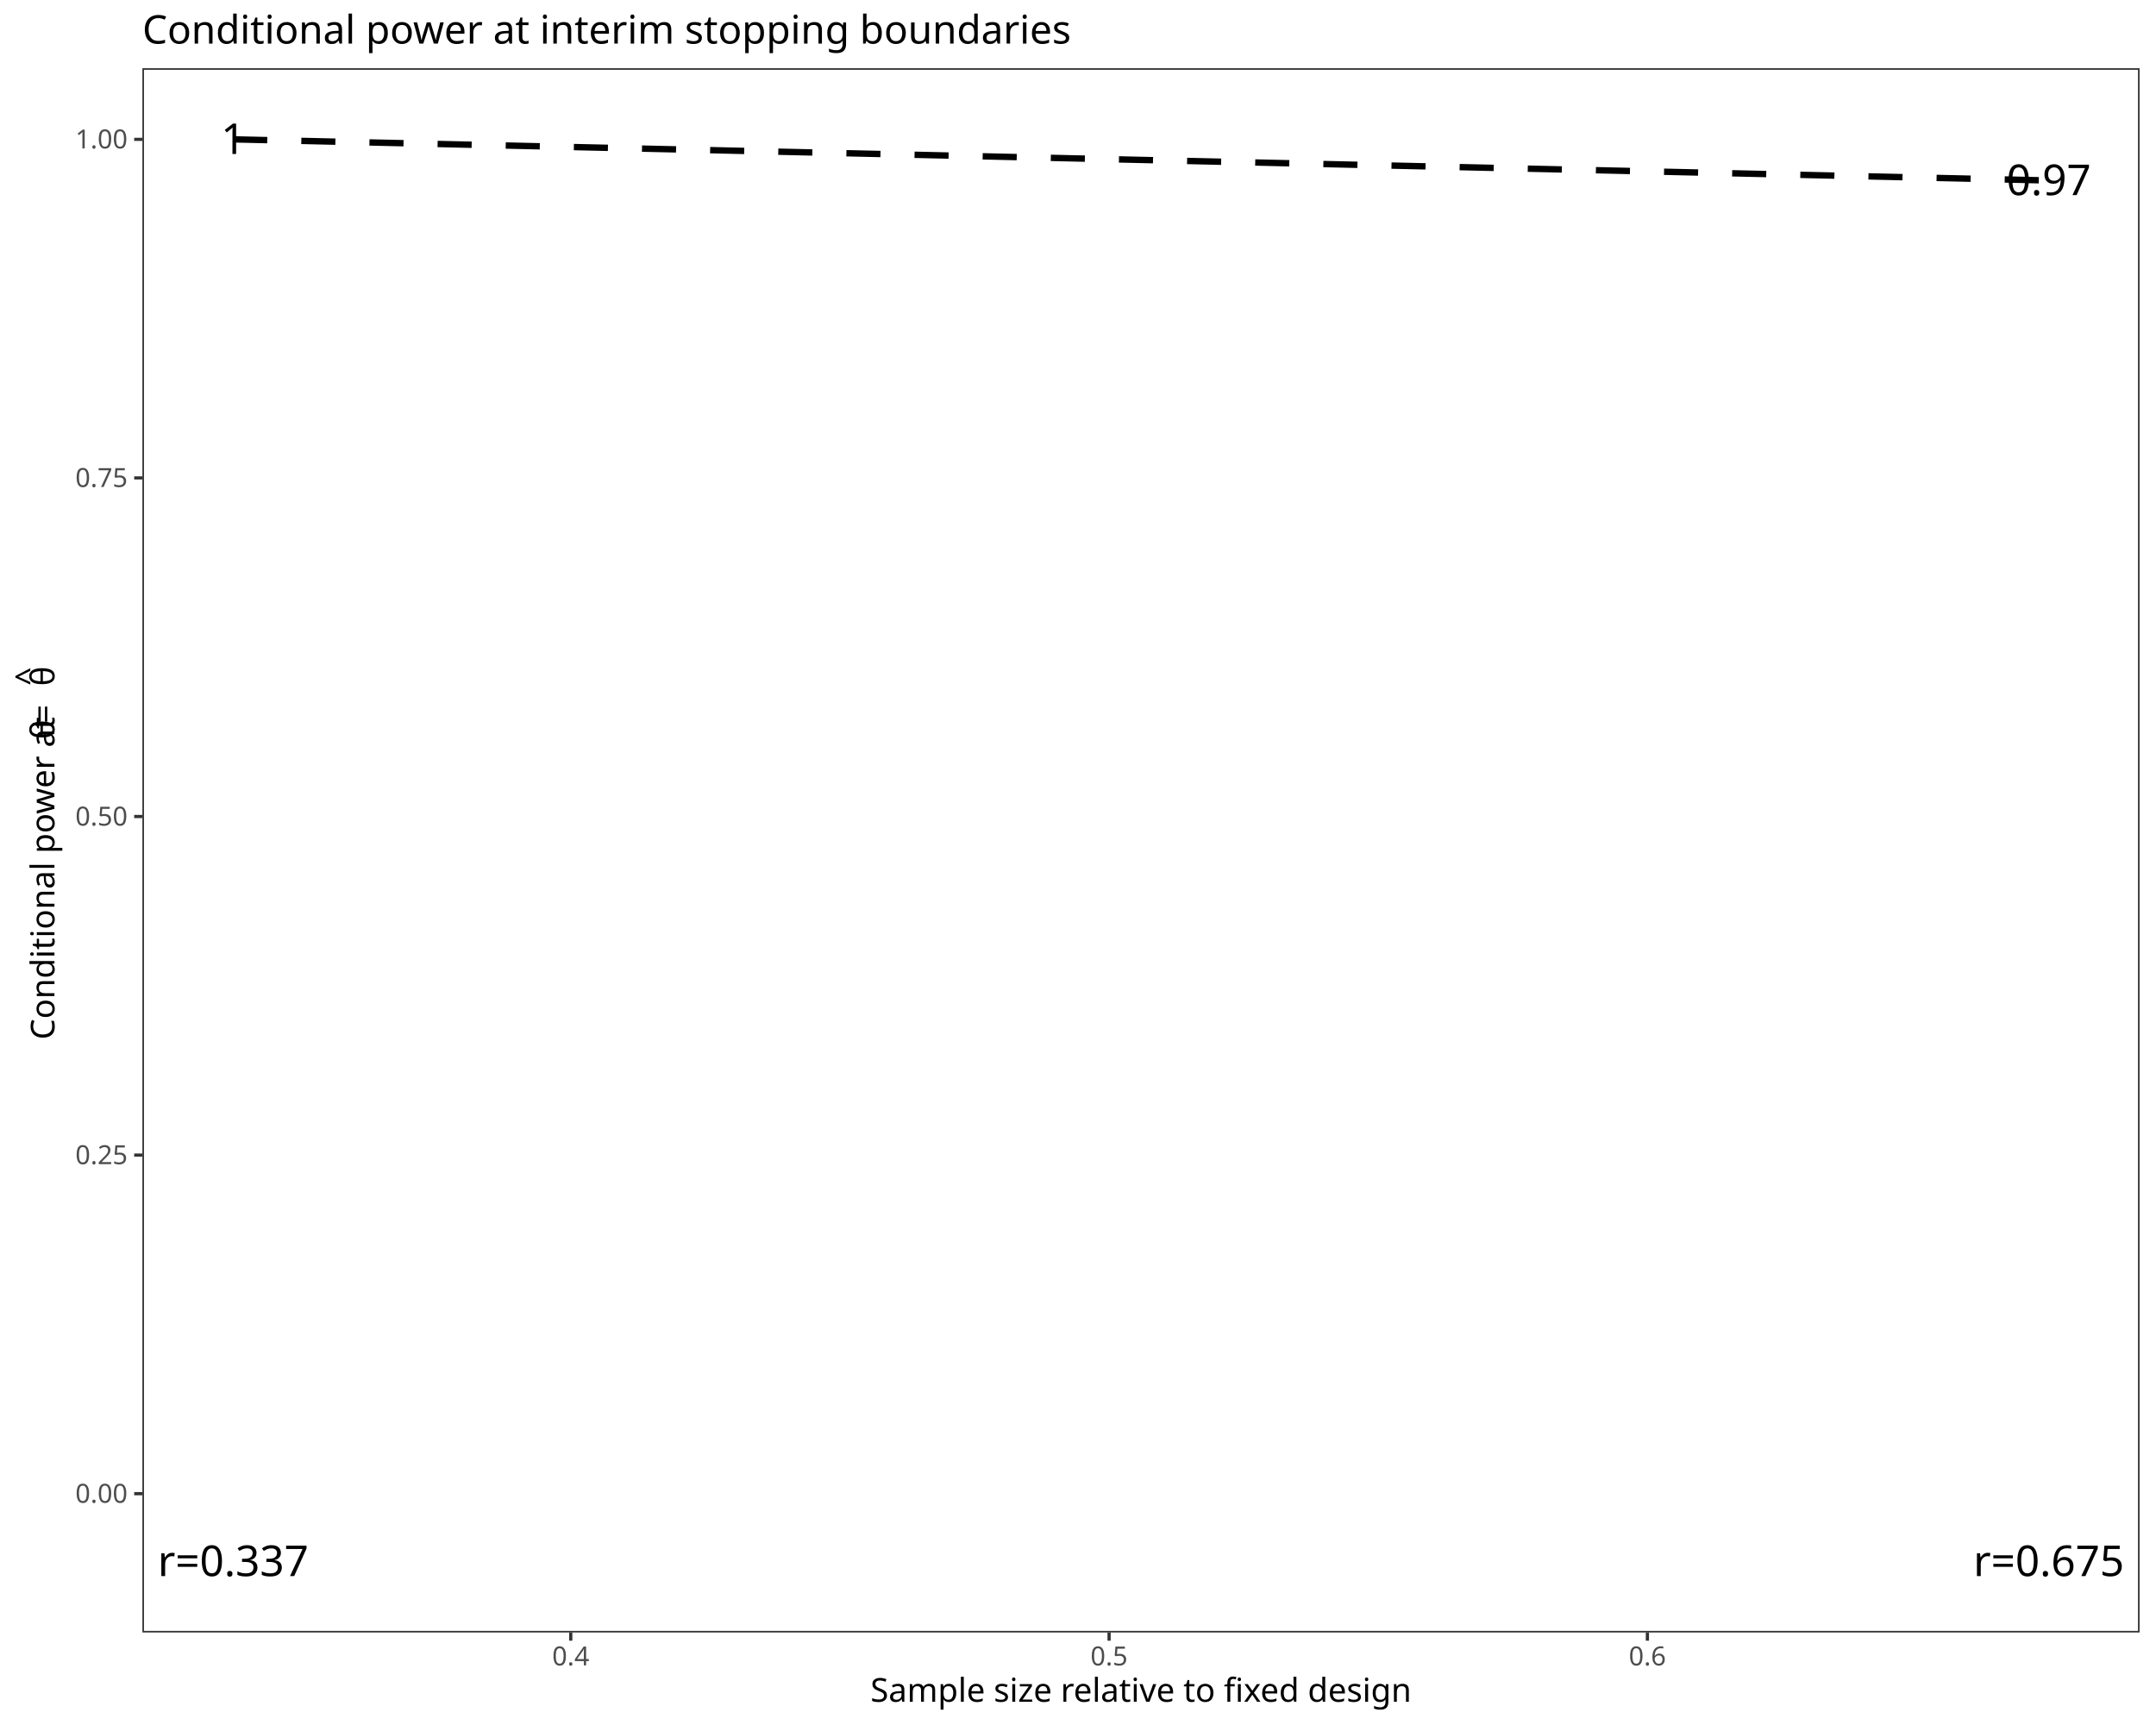
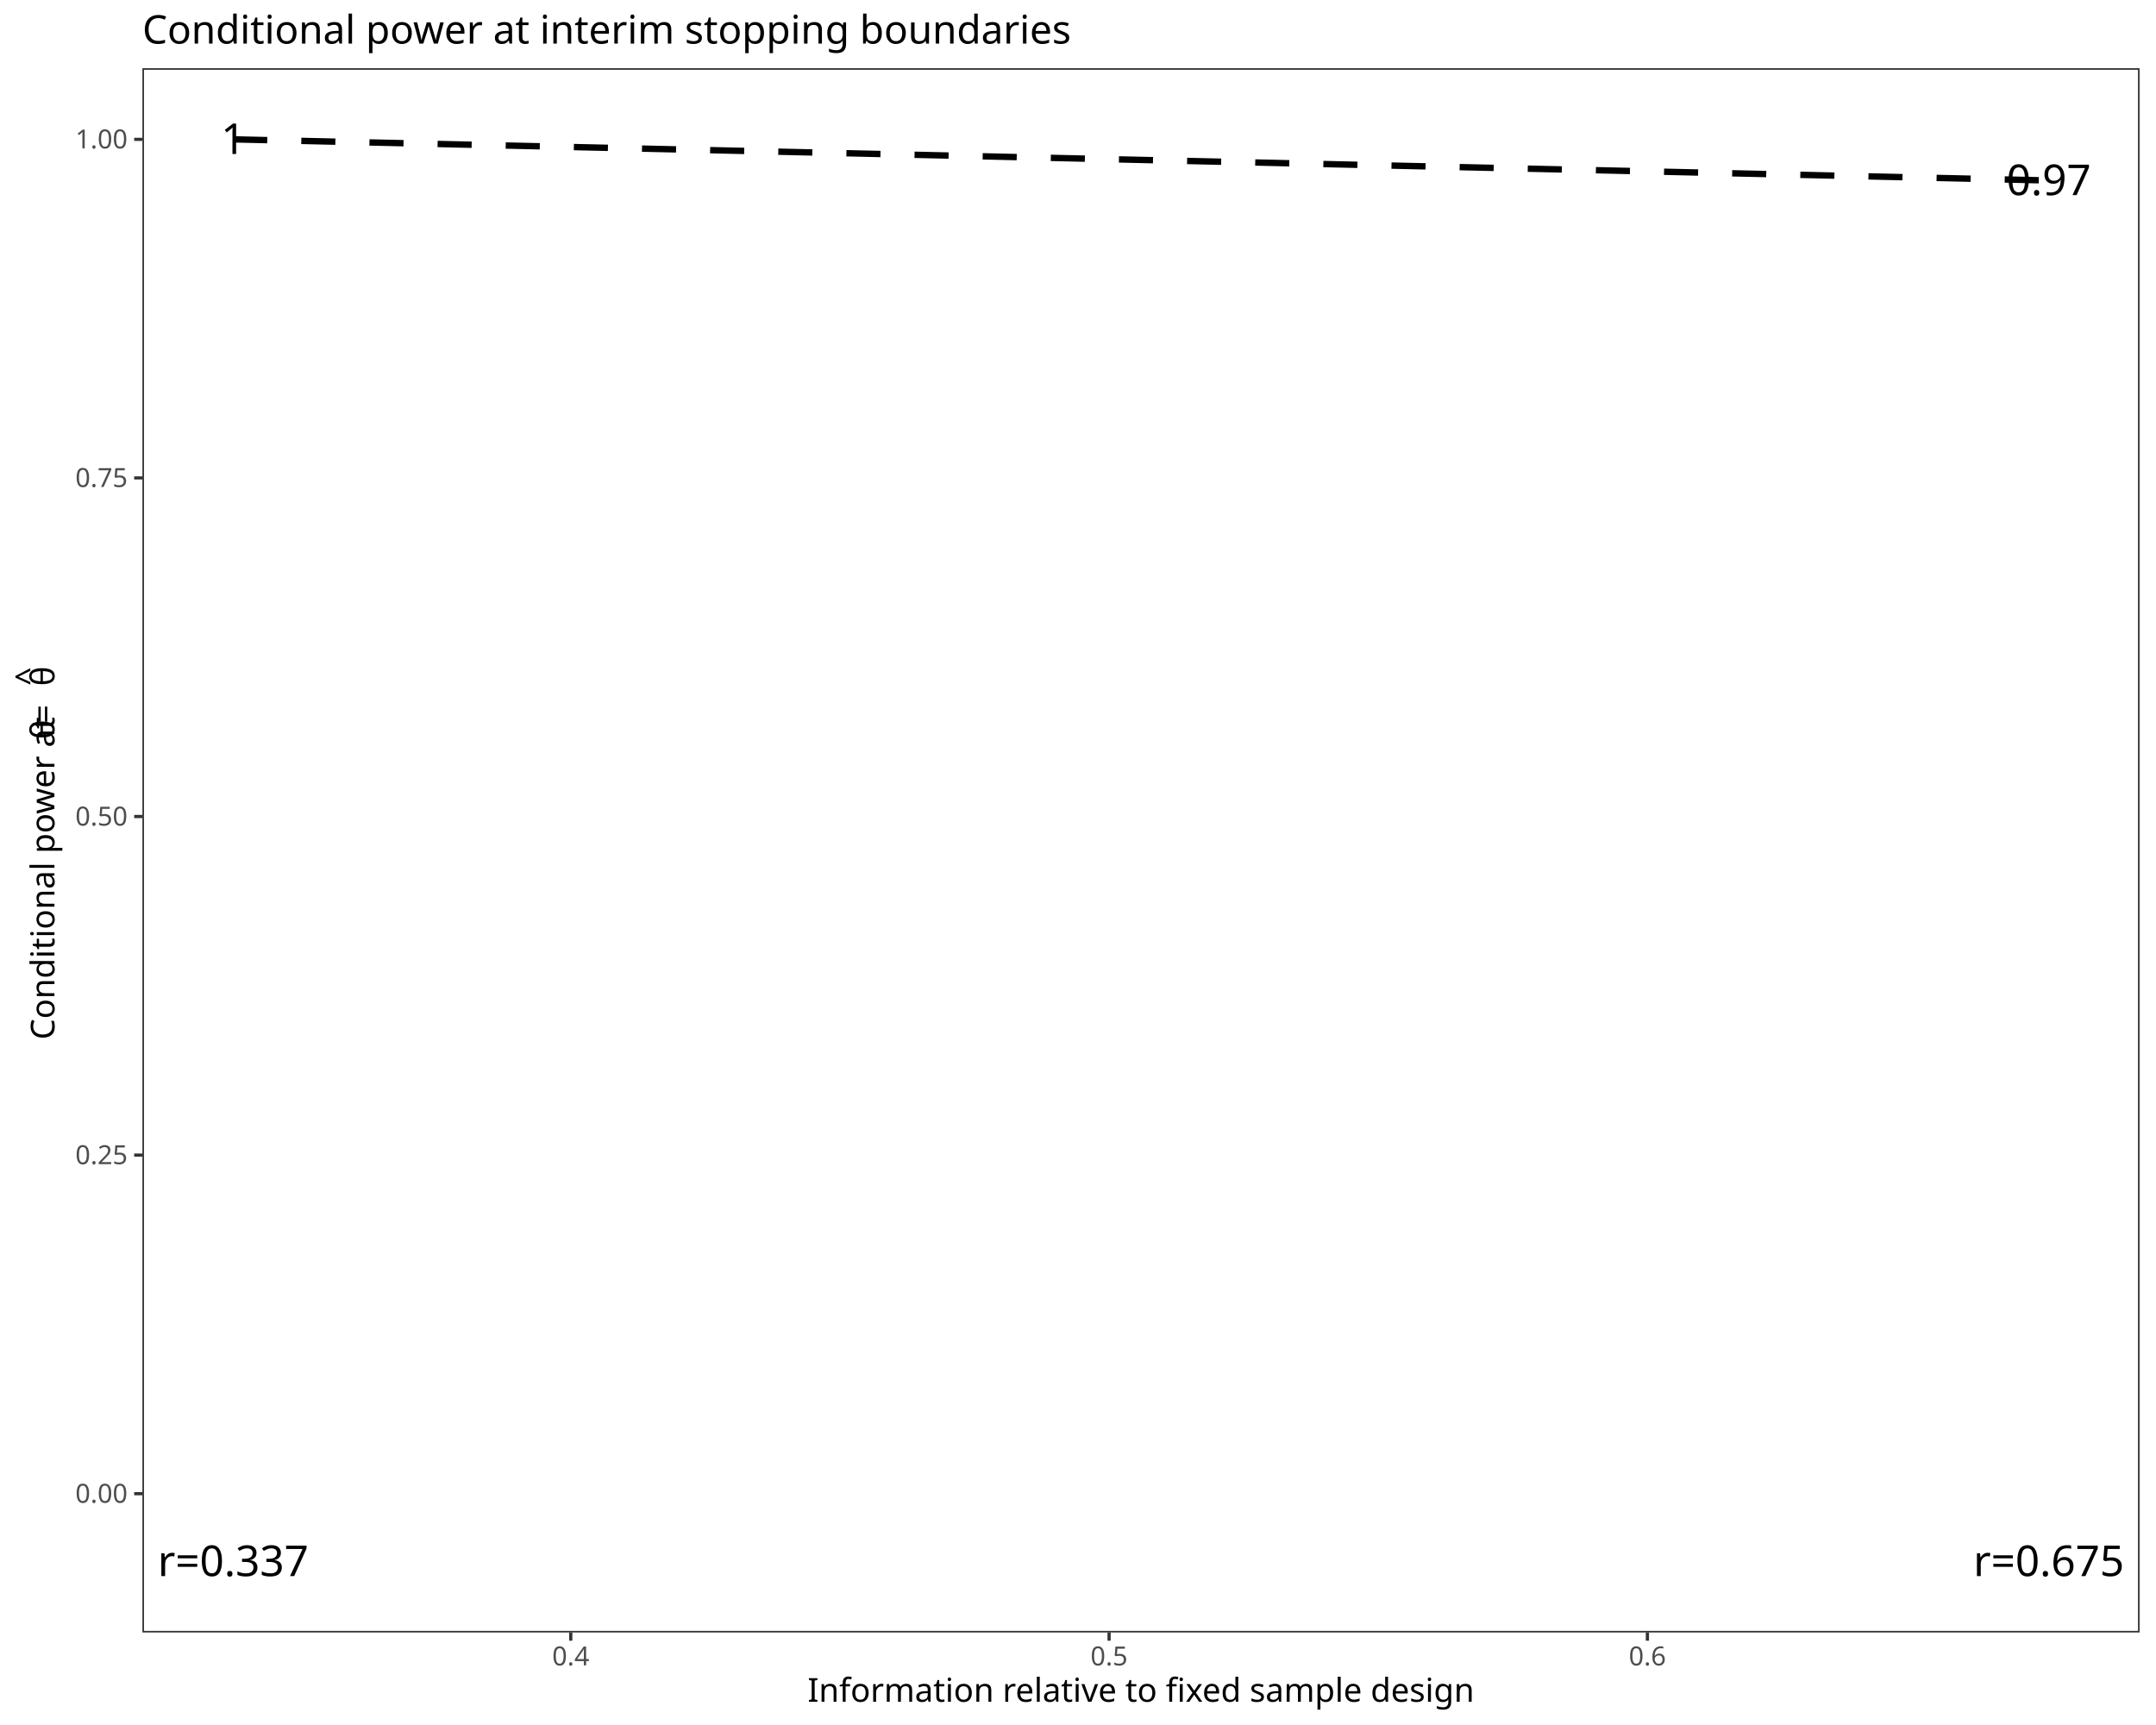
<svg xmlns="http://www.w3.org/2000/svg" class="svglite" data-engine-version="2.0" width="720.00pt" height="576.00pt" viewBox="0 0 720.00 576.00">
  <defs>
    <style type="text/css">
    .svglite line, .svglite polyline, .svglite polygon, .svglite path, .svglite rect, .svglite circle {
      fill: none;
      stroke: #000000;
      stroke-linecap: round;
      stroke-linejoin: round;
      stroke-miterlimit: 10.00;
    }
  </style>
  </defs>
  <rect width="100%" height="100%" style="stroke: none; fill: #FFFFFF;" />
  <defs>
    <clipPath id="cpMC4wMHw3MjAuMDB8MC4wMHw1NzYuMDA=">
      <rect x="0.00" y="0.00" width="720.00" height="576.00" />
    </clipPath>
  </defs>
  <g clip-path="url(#cpMC4wMHw3MjAuMDB8MC4wMHw1NzYuMDA=)">
    <rect x="0.00" y="0.00" width="720.00" height="576.00" style="stroke-width: 1.07; stroke: #FFFFFF; fill: #FFFFFF;" />
  </g>
  <defs>
    <clipPath id="cpNDcuNTV8NzE0LjUyfDIyLjc4fDU0NS4xMQ==">
      <rect x="47.55" y="22.78" width="666.97" height="522.33" />
    </clipPath>
  </defs>
  <g clip-path="url(#cpNDcuNTV8NzE0LjUyfDIyLjc4fDU0NS4xMQ==)">
    <rect x="47.55" y="22.78" width="666.97" height="522.33" style="stroke-width: 1.07; stroke: none; fill: #FFFFFF;" />
    <polyline points="77.87,46.53 684.20,60.26 " style="stroke-width: 2.13; stroke-dasharray: 11.38,11.38; stroke-linecap: butt;" />
    <text x="77.87" y="51.42" text-anchor="middle" style="font-size: 14.23px; font-family: sans;" textLength="7.91px" lengthAdjust="spacingAndGlyphs">1</text>
    <text x="684.20" y="65.15" text-anchor="middle" style="font-size: 14.23px; font-family: sans;" textLength="27.69px" lengthAdjust="spacingAndGlyphs">0.97</text>
    <text x="77.87" y="526.27" text-anchor="middle" style="font-size: 14.23px; font-family: sans;" textLength="48.65px" lengthAdjust="spacingAndGlyphs">r=0.337</text>
    <text x="684.20" y="526.27" text-anchor="middle" style="font-size: 14.23px; font-family: sans;" textLength="48.65px" lengthAdjust="spacingAndGlyphs">r=0.675</text>
    <rect x="47.55" y="22.78" width="666.97" height="522.33" style="stroke-width: 1.07; stroke: #333333;" />
  </g>
  <g clip-path="url(#cpMC4wMHw3MjAuMDB8MC4wMHw1NzYuMDA=)">
    <text x="42.62" y="501.79" text-anchor="end" style="font-size: 8.80px; fill: #4D4D4D; font-family: sans;" textLength="17.13px" lengthAdjust="spacingAndGlyphs">0.00</text>
    <text x="42.62" y="388.73" text-anchor="end" style="font-size: 8.80px; fill: #4D4D4D; font-family: sans;" textLength="17.13px" lengthAdjust="spacingAndGlyphs">0.25</text>
    <text x="42.62" y="275.67" text-anchor="end" style="font-size: 8.80px; fill: #4D4D4D; font-family: sans;" textLength="17.13px" lengthAdjust="spacingAndGlyphs">0.50</text>
    <text x="42.62" y="162.61" text-anchor="end" style="font-size: 8.80px; fill: #4D4D4D; font-family: sans;" textLength="17.13px" lengthAdjust="spacingAndGlyphs">0.75</text>
    <text x="42.62" y="49.55" text-anchor="end" style="font-size: 8.80px; fill: #4D4D4D; font-family: sans;" textLength="17.13px" lengthAdjust="spacingAndGlyphs">1.00</text>
    <polyline points="44.81,498.76 47.55,498.76 " style="stroke-width: 1.07; stroke: #333333; stroke-linecap: butt;" />
    <polyline points="44.81,385.70 47.55,385.70 " style="stroke-width: 1.07; stroke: #333333; stroke-linecap: butt;" />
    <polyline points="44.81,272.64 47.55,272.64 " style="stroke-width: 1.07; stroke: #333333; stroke-linecap: butt;" />
    <polyline points="44.81,159.58 47.55,159.58 " style="stroke-width: 1.07; stroke: #333333; stroke-linecap: butt;" />
    <polyline points="44.81,46.53 47.55,46.53 " style="stroke-width: 1.07; stroke: #333333; stroke-linecap: butt;" />
    <polyline points="190.61,547.85 190.61,545.11 " style="stroke-width: 1.07; stroke: #333333; stroke-linecap: butt;" />
    <polyline points="370.38,547.85 370.38,545.11 " style="stroke-width: 1.07; stroke: #333333; stroke-linecap: butt;" />
    <polyline points="550.15,547.85 550.15,545.11 " style="stroke-width: 1.07; stroke: #333333; stroke-linecap: butt;" />
    <text x="190.61" y="556.10" text-anchor="middle" style="font-size: 8.80px; fill: #4D4D4D; font-family: sans;" textLength="12.23px" lengthAdjust="spacingAndGlyphs">0.4</text>
    <text x="370.38" y="556.10" text-anchor="middle" style="font-size: 8.80px; fill: #4D4D4D; font-family: sans;" textLength="12.23px" lengthAdjust="spacingAndGlyphs">0.5</text>
    <text x="550.15" y="556.10" text-anchor="middle" style="font-size: 8.80px; fill: #4D4D4D; font-family: sans;" textLength="12.23px" lengthAdjust="spacingAndGlyphs">0.6</text>
-     <text x="381.03" y="568.24" text-anchor="middle" style="font-size: 11.00px; font-family: sans;" textLength="172.44px" lengthAdjust="spacingAndGlyphs">Sample size relative to fixed design</text>
+     <text x="381.03" y="568.24" text-anchor="middle" style="font-size: 11.00px; font-family: sans;" textLength="206.07px" lengthAdjust="spacingAndGlyphs">Information relative to fixed sample design</text>
    <text transform="translate(18.18,347.15) rotate(-90)" style="font-size: 11.00px; font-family: sans;" textLength="100.29px" lengthAdjust="spacingAndGlyphs">Conditional power at</text>
    <text transform="translate(18.18,246.86) rotate(-90)" style="font-size: 11.00px; font-family: sans;" textLength="5.26px" lengthAdjust="spacingAndGlyphs">θ</text>
    <text transform="translate(18.18,241.60) rotate(-90)" style="font-size: 11.00px; font-family: sans;" textLength="12.54px" lengthAdjust="spacingAndGlyphs"> = </text>
    <text transform="translate(18.18,229.06) rotate(-90)" style="font-size: 11.00px; font-family: sans;" textLength="5.26px" lengthAdjust="spacingAndGlyphs">θ</text>
    <text transform="translate(13.05,229.01) rotate(-90)" style="font-size: 11.00px; font-family: sans;" textLength="5.16px" lengthAdjust="spacingAndGlyphs">^</text>
    <text transform="translate(18.18,223.80) rotate(-90)" style="font-size: 11.00px; font-family: sans;" textLength="3.06px" lengthAdjust="spacingAndGlyphs"> </text>
    <text x="47.55" y="14.56" style="font-size: 13.20px; font-family: sans;" textLength="286.19px" lengthAdjust="spacingAndGlyphs">Conditional power at interim stopping boundaries</text>
  </g>
</svg>
